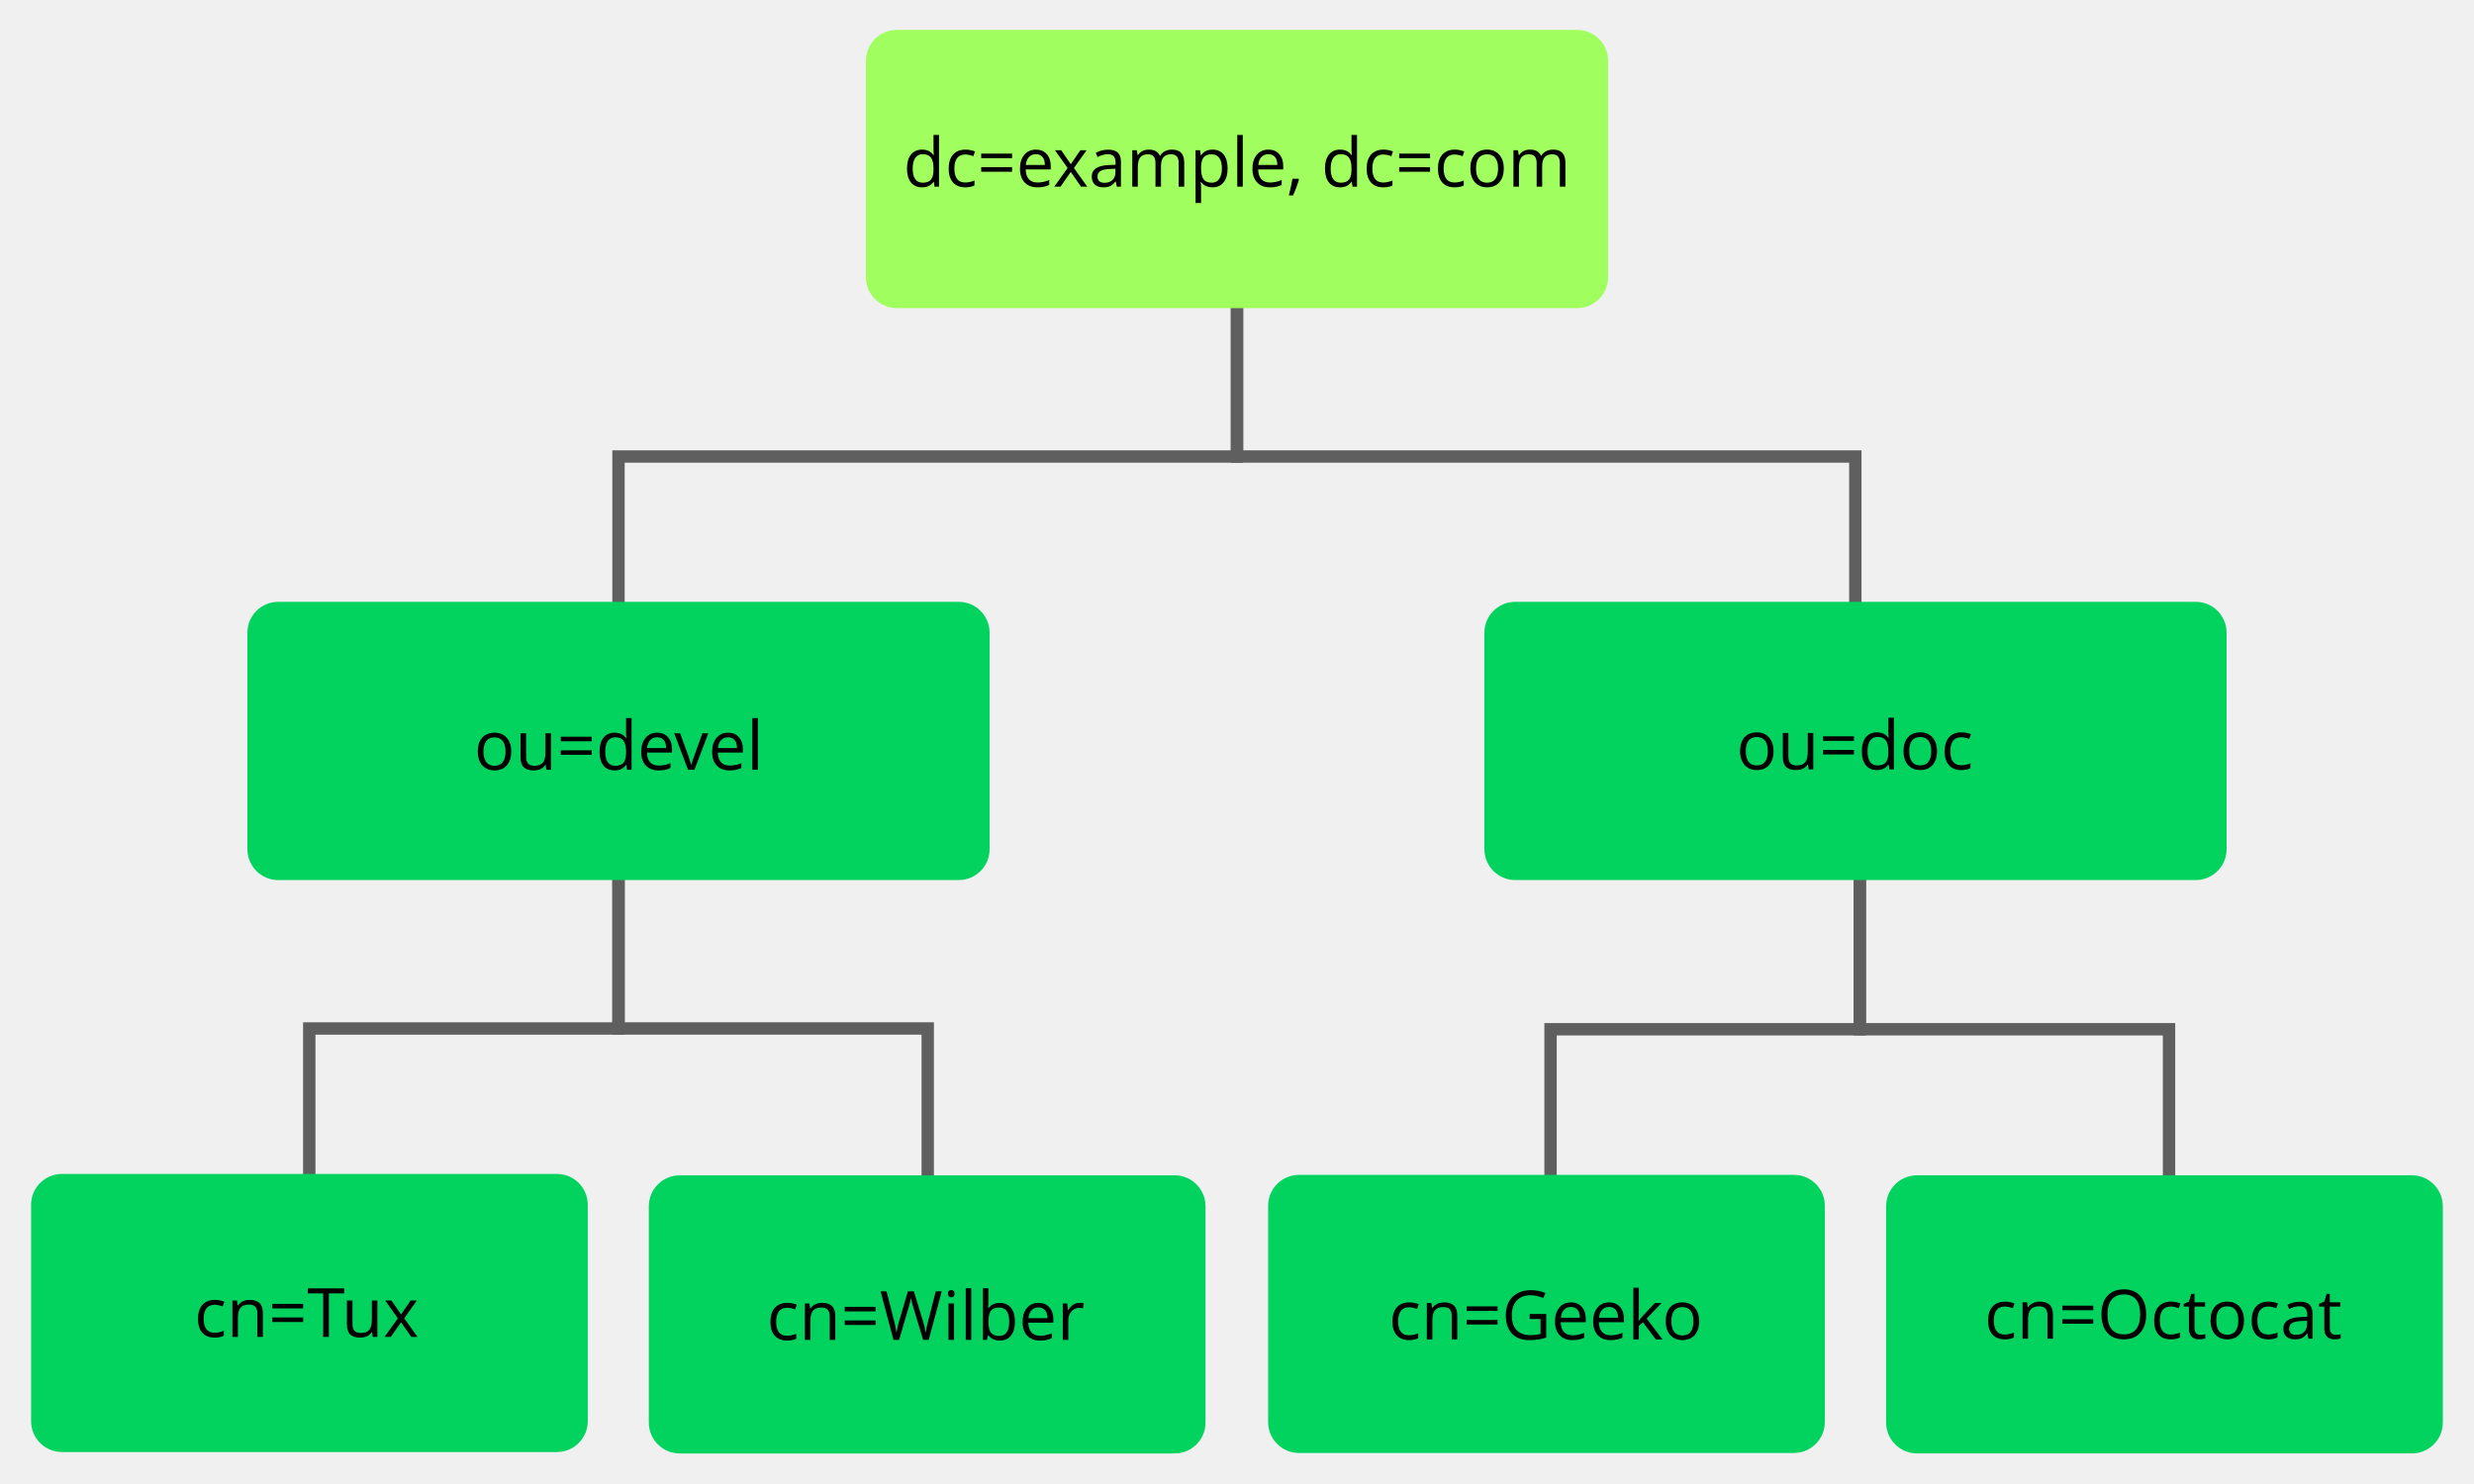
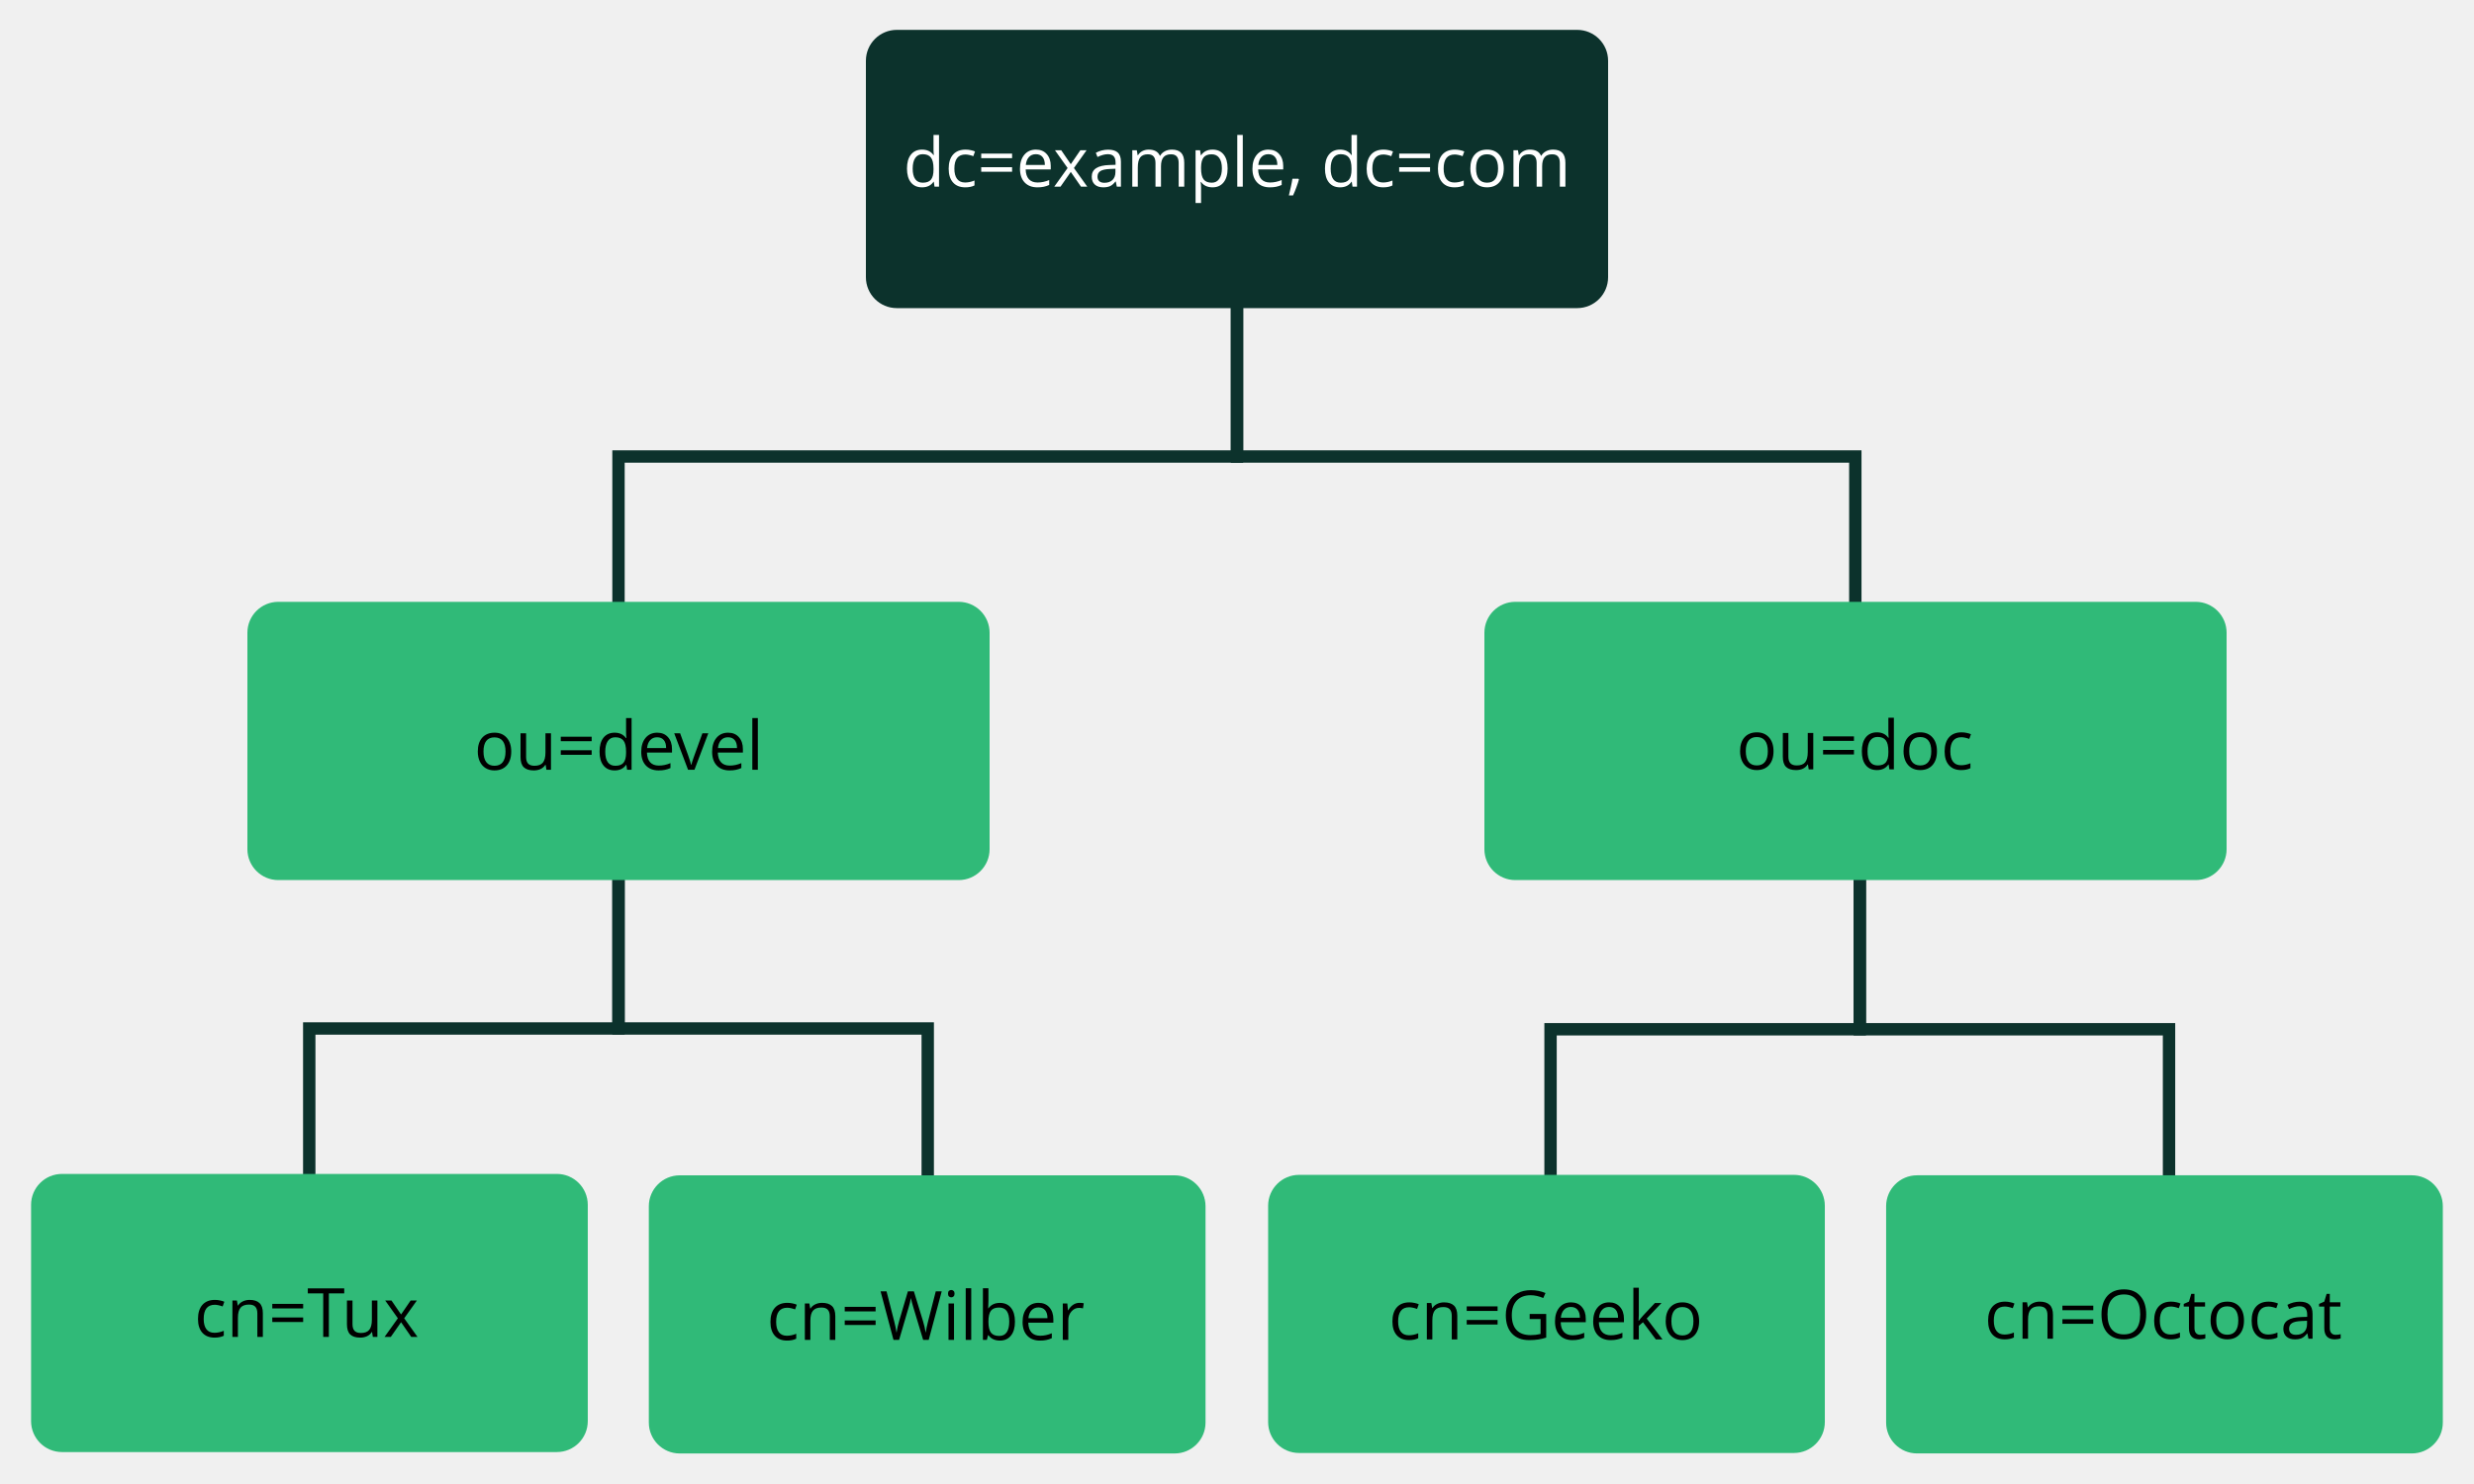
<svg xmlns="http://www.w3.org/2000/svg" version="1.1" id="svg3472" height="480" width="800">
  <defs id="defs3474" />
-   <g transform="translate(0,-572.3622)" id="layer1">
-     <path id="path5489" d="m 200,847.023 0,58 -100,0 0,57" style="fill:none;stroke:#5f5f5f;stroke-width:4;stroke-linecap:butt;stroke-linejoin:miter;stroke-miterlimit:4;stroke-opacity:1;stroke-dasharray:none" />
-     <path id="path5489-7" d="m 200.004,847.021 0,58 99.991,0 0,57" style="fill:none;stroke:#5f5f5f;stroke-width:4;stroke-linecap:butt;stroke-linejoin:miter;stroke-miterlimit:4;stroke-opacity:1;stroke-dasharray:none" />
-     <path id="path5489-8" d="m 601.389,847.275 0,58 -100,0 0,57" style="fill:none;stroke:#5f5f5f;stroke-width:4;stroke-linecap:butt;stroke-linejoin:miter;stroke-miterlimit:4;stroke-opacity:1;stroke-dasharray:none" />
-     <path id="path5489-7-4" d="m 601.393,847.274 0,58 99.991,0 0,57" style="fill:none;stroke:#5f5f5f;stroke-width:4;stroke-linecap:butt;stroke-linejoin:miter;stroke-miterlimit:4;stroke-opacity:1;stroke-dasharray:none" />
-     <path id="path5469" d="m 400,662.023 0,58 -200,0 0,62" style="fill:none;stroke:#5f5f5f;stroke-width:4;stroke-linecap:butt;stroke-linejoin:miter;stroke-miterlimit:4;stroke-opacity:1;stroke-dasharray:none" />
-     <path id="path5469-3" d="m 399.995,662.023 0,58 199.947,0 0,62" style="fill:none;stroke:#5f5f5f;stroke-width:3.999;stroke-linecap:butt;stroke-linejoin:miter;stroke-miterlimit:4;stroke-opacity:1;stroke-dasharray:none" />
-     <rect ry="10" rx="10" y="582.023" x="280" height="90" width="240" id="rect3896" style="fill:#a0ff5f;fill-opacity:1;fill-rule:nonzero;stroke:none" />
-     <text id="text3900" y="632.738" x="292.052" style="font-size:22px;font-style:normal;font-variant:normal;font-weight:normal;font-stretch:normal;line-height:125%;letter-spacing:0px;word-spacing:0px;fill:#000000;fill-opacity:1;stroke:none;font-family:Open Sans;-inkscape-font-specification:Open Sans" xml:space="preserve">
-       <tspan y="632.738" x="292.052" id="tspan3902">dc=example, dc=com</tspan>
-     </text>
-     <rect ry="10" rx="10" y="767.023" x="80" height="90" width="240" id="rect3896-9" style="fill:#02d35f;fill-opacity:1;fill-rule:nonzero;stroke:none" />
-     <text id="text3900-8" y="821.334" x="153.266" style="font-size:22px;font-style:normal;font-variant:normal;font-weight:normal;font-stretch:normal;line-height:125%;letter-spacing:0px;word-spacing:0px;fill:#000000;fill-opacity:1;stroke:none;font-family:Open Sans;-inkscape-font-specification:Open Sans" xml:space="preserve">
-       <tspan y="821.334" x="153.266" id="tspan3902-9">ou=devel</tspan>
-     </text>
-     <rect ry="10" rx="10" y="767.023" x="480" height="90" width="240" id="rect3896-3" style="fill:#02d35f;fill-opacity:1;fill-rule:nonzero;stroke:none" />
-     <text id="text3900-2" y="821.223" x="561.446" style="font-size:22px;font-style:normal;font-variant:normal;font-weight:normal;font-stretch:normal;line-height:125%;letter-spacing:0px;word-spacing:0px;fill:#000000;fill-opacity:1;stroke:none;font-family:Open Sans;-inkscape-font-specification:Open Sans" xml:space="preserve">
-       <tspan y="821.223" x="561.446" id="tspan3902-3">ou=doc</tspan>
-     </text>
-     <rect ry="10" rx="10" y="952.068" x="10.049" height="89.961" width="180.016" id="rect3896-98-9" style="fill:#02d35f;fill-opacity:1;fill-rule:nonzero;stroke:none" />
-     <rect ry="10" rx="10" y="952.523" x="209.806" height="89.961" width="180.016" id="rect3896-98-92" style="fill:#02d35f;fill-opacity:1;fill-rule:nonzero;stroke:none" />
-     <rect ry="10" rx="10" y="952.369" x="410.066" height="89.961" width="180.016" id="rect3896-98-3" style="fill:#02d35f;fill-opacity:1;fill-rule:nonzero;stroke:none" />
-     <rect ry="10" rx="10" y="952.511" x="609.901" height="89.961" width="180.016" id="rect3896-98-6" style="fill:#02d35f;fill-opacity:1;fill-rule:nonzero;stroke:none" />
-     <text id="text3999" y="1005.36" x="641.649" style="font-size:22px;font-style:normal;font-variant:normal;font-weight:normal;font-stretch:normal;line-height:125%;letter-spacing:0px;word-spacing:0px;fill:#000000;fill-opacity:1;stroke:none;font-family:Open Sans;-inkscape-font-specification:Open Sans" xml:space="preserve">
-       <tspan y="1005.36" x="641.649" id="tspan4001">cn=Octocat</tspan>
-     </text>
-     <text id="text3991" y="1005.599" x="449.022" style="font-size:22px;font-style:normal;font-variant:normal;font-weight:normal;font-stretch:normal;line-height:125%;letter-spacing:0px;word-spacing:0px;fill:#000000;fill-opacity:1;stroke:none;font-family:Open Sans;-inkscape-font-specification:Open Sans" xml:space="preserve">
-       <tspan y="1005.599" x="449.022" id="tspan3993">cn=Geeko</tspan>
-     </text>
-     <text id="text3995" y="1005.753" x="247.897" style="font-size:22px;font-style:normal;font-variant:normal;font-weight:normal;font-stretch:normal;line-height:125%;letter-spacing:0px;word-spacing:0px;fill:#000000;fill-opacity:1;stroke:none;font-family:Open Sans;-inkscape-font-specification:Open Sans" xml:space="preserve">
-       <tspan y="1005.753" x="247.897" id="tspan3997">cn=Wilber</tspan>
-     </text>
-     <text id="text3987" y="1004.793" x="62.788" style="font-size:22px;font-style:normal;font-variant:normal;font-weight:normal;font-stretch:normal;line-height:125%;letter-spacing:0px;word-spacing:0px;fill:#000000;fill-opacity:1;stroke:none;font-family:Open Sans;-inkscape-font-specification:Open Sans" xml:space="preserve">
-       <tspan y="1004.793" x="62.788" id="tspan3989">cn=Tux</tspan>
-     </text>
-   </g>
+   <path id="path5489" d="m 200,274.661 v 58 H 100 v 57" style="fill:none;stroke:#0c322c;stroke-width:4;stroke-linecap:butt;stroke-linejoin:miter;stroke-miterlimit:4;stroke-dasharray:none;stroke-opacity:1" />
+   <path id="path5489-7" d="m 200.004,274.659 v 58 h 99.991 v 57" style="fill:none;stroke:#0c322c;stroke-width:4;stroke-linecap:butt;stroke-linejoin:miter;stroke-miterlimit:4;stroke-dasharray:none;stroke-opacity:1" />
+   <path id="path5489-8" d="m 601.389,274.913 v 58 h -100 v 57" style="fill:none;stroke:#0c322c;stroke-width:4;stroke-linecap:butt;stroke-linejoin:miter;stroke-miterlimit:4;stroke-dasharray:none;stroke-opacity:1" />
+   <path id="path5489-7-4" d="m 601.393,274.912 v 58 h 99.991 v 57" style="fill:none;stroke:#0c322c;stroke-width:4;stroke-linecap:butt;stroke-linejoin:miter;stroke-miterlimit:4;stroke-dasharray:none;stroke-opacity:1" />
+   <path id="path5469" d="m 400,89.661 v 58 H 200 v 62" style="fill:none;stroke:#0c322c;stroke-width:4;stroke-linecap:butt;stroke-linejoin:miter;stroke-miterlimit:4;stroke-dasharray:none;stroke-opacity:1" />
+   <path id="path5469-3" d="m 399.995,89.66 v 58 h 199.947 v 62" style="fill:none;stroke:#0c322c;stroke-width:3.999;stroke-linecap:butt;stroke-linejoin:miter;stroke-miterlimit:4;stroke-dasharray:none;stroke-opacity:1" />
+   <rect ry="10" rx="10" y="9.661" x="280" height="90" width="240" id="rect3896" style="fill:#0c322c;fill-opacity:1;fill-rule:nonzero;stroke:none" />
+   <text id="text3900" y="60.375" x="292.052" style="font-style:normal;font-variant:normal;font-weight:normal;font-stretch:normal;font-size:22px;line-height:125%;font-family:'Open Sans';-inkscape-font-specification:'Open Sans';letter-spacing:0px;word-spacing:0px;fill:#ffffff;fill-opacity:1;stroke:none;" xml:space="preserve">
+     <tspan y="60.375" x="292.052" id="tspan3902" style="fill:#ffffff;">dc=example, dc=com</tspan>
+   </text>
+   <rect ry="10" rx="10" y="194.661" x="80" height="90" width="240" id="rect3896-9" style="fill:#30ba78;fill-opacity:1;fill-rule:nonzero;stroke:none" />
+   <text id="text3900-8" y="248.971" x="153.266" style="font-style:normal;font-variant:normal;font-weight:normal;font-stretch:normal;font-size:22px;line-height:125%;font-family:'Open Sans';-inkscape-font-specification:'Open Sans';letter-spacing:0px;word-spacing:0px;fill:#000000;fill-opacity:1;stroke:none" xml:space="preserve">
+     <tspan y="248.971" x="153.266" id="tspan3902-9">ou=devel</tspan>
+   </text>
+   <rect ry="10" rx="10" y="194.661" x="480" height="90" width="240" id="rect3896-3" style="fill:#30ba78;fill-opacity:1;fill-rule:nonzero;stroke:none" />
+   <text id="text3900-2" y="248.861" x="561.446" style="font-style:normal;font-variant:normal;font-weight:normal;font-stretch:normal;font-size:22px;line-height:125%;font-family:'Open Sans';-inkscape-font-specification:'Open Sans';letter-spacing:0px;word-spacing:0px;fill:#000000;fill-opacity:1;stroke:none" xml:space="preserve">
+     <tspan y="248.861" x="561.446" id="tspan3902-3">ou=doc</tspan>
+   </text>
+   <rect ry="10" rx="10" y="379.706" x="10.049" height="89.961" width="180.016" id="rect3896-98-9" style="fill:#30ba78;fill-opacity:1;fill-rule:nonzero;stroke:none" />
+   <rect ry="10" rx="10" y="380.161" x="209.806" height="89.961" width="180.016" id="rect3896-98-92" style="fill:#30ba78;fill-opacity:1;fill-rule:nonzero;stroke:none" />
+   <rect ry="10" rx="10" y="380.007" x="410.066" height="89.961" width="180.016" id="rect3896-98-3" style="fill:#30ba78;fill-opacity:1;fill-rule:nonzero;stroke:none" />
+   <rect ry="10" rx="10" y="380.149" x="609.901" height="89.961" width="180.016" id="rect3896-98-6" style="fill:#30ba78;fill-opacity:1;fill-rule:nonzero;stroke:none" />
+   <text id="text3999" y="432.998" x="641.649" style="font-style:normal;font-variant:normal;font-weight:normal;font-stretch:normal;font-size:22px;line-height:125%;font-family:'Open Sans';-inkscape-font-specification:'Open Sans';letter-spacing:0px;word-spacing:0px;fill:#000000;fill-opacity:1;stroke:none" xml:space="preserve">
+     <tspan y="432.998" x="641.649" id="tspan4001">cn=Octocat</tspan>
+   </text>
+   <text id="text3991" y="433.237" x="449.022" style="font-style:normal;font-variant:normal;font-weight:normal;font-stretch:normal;font-size:22px;line-height:125%;font-family:'Open Sans';-inkscape-font-specification:'Open Sans';letter-spacing:0px;word-spacing:0px;fill:#000000;fill-opacity:1;stroke:none" xml:space="preserve">
+     <tspan y="433.237" x="449.022" id="tspan3993">cn=Geeko</tspan>
+   </text>
+   <text id="text3995" y="433.391" x="247.897" style="font-style:normal;font-variant:normal;font-weight:normal;font-stretch:normal;font-size:22px;line-height:125%;font-family:'Open Sans';-inkscape-font-specification:'Open Sans';letter-spacing:0px;word-spacing:0px;fill:#000000;fill-opacity:1;stroke:none" xml:space="preserve">
+     <tspan y="433.391" x="247.897" id="tspan3997">cn=Wilber</tspan>
+   </text>
+   <text id="text3987" y="432.431" x="62.788" style="font-style:normal;font-variant:normal;font-weight:normal;font-stretch:normal;font-size:22px;line-height:125%;font-family:'Open Sans';-inkscape-font-specification:'Open Sans';letter-spacing:0px;word-spacing:0px;fill:#000000;fill-opacity:1;stroke:none" xml:space="preserve">
+     <tspan y="432.431" x="62.788" id="tspan3989">cn=Tux</tspan>
+   </text>
</svg>
